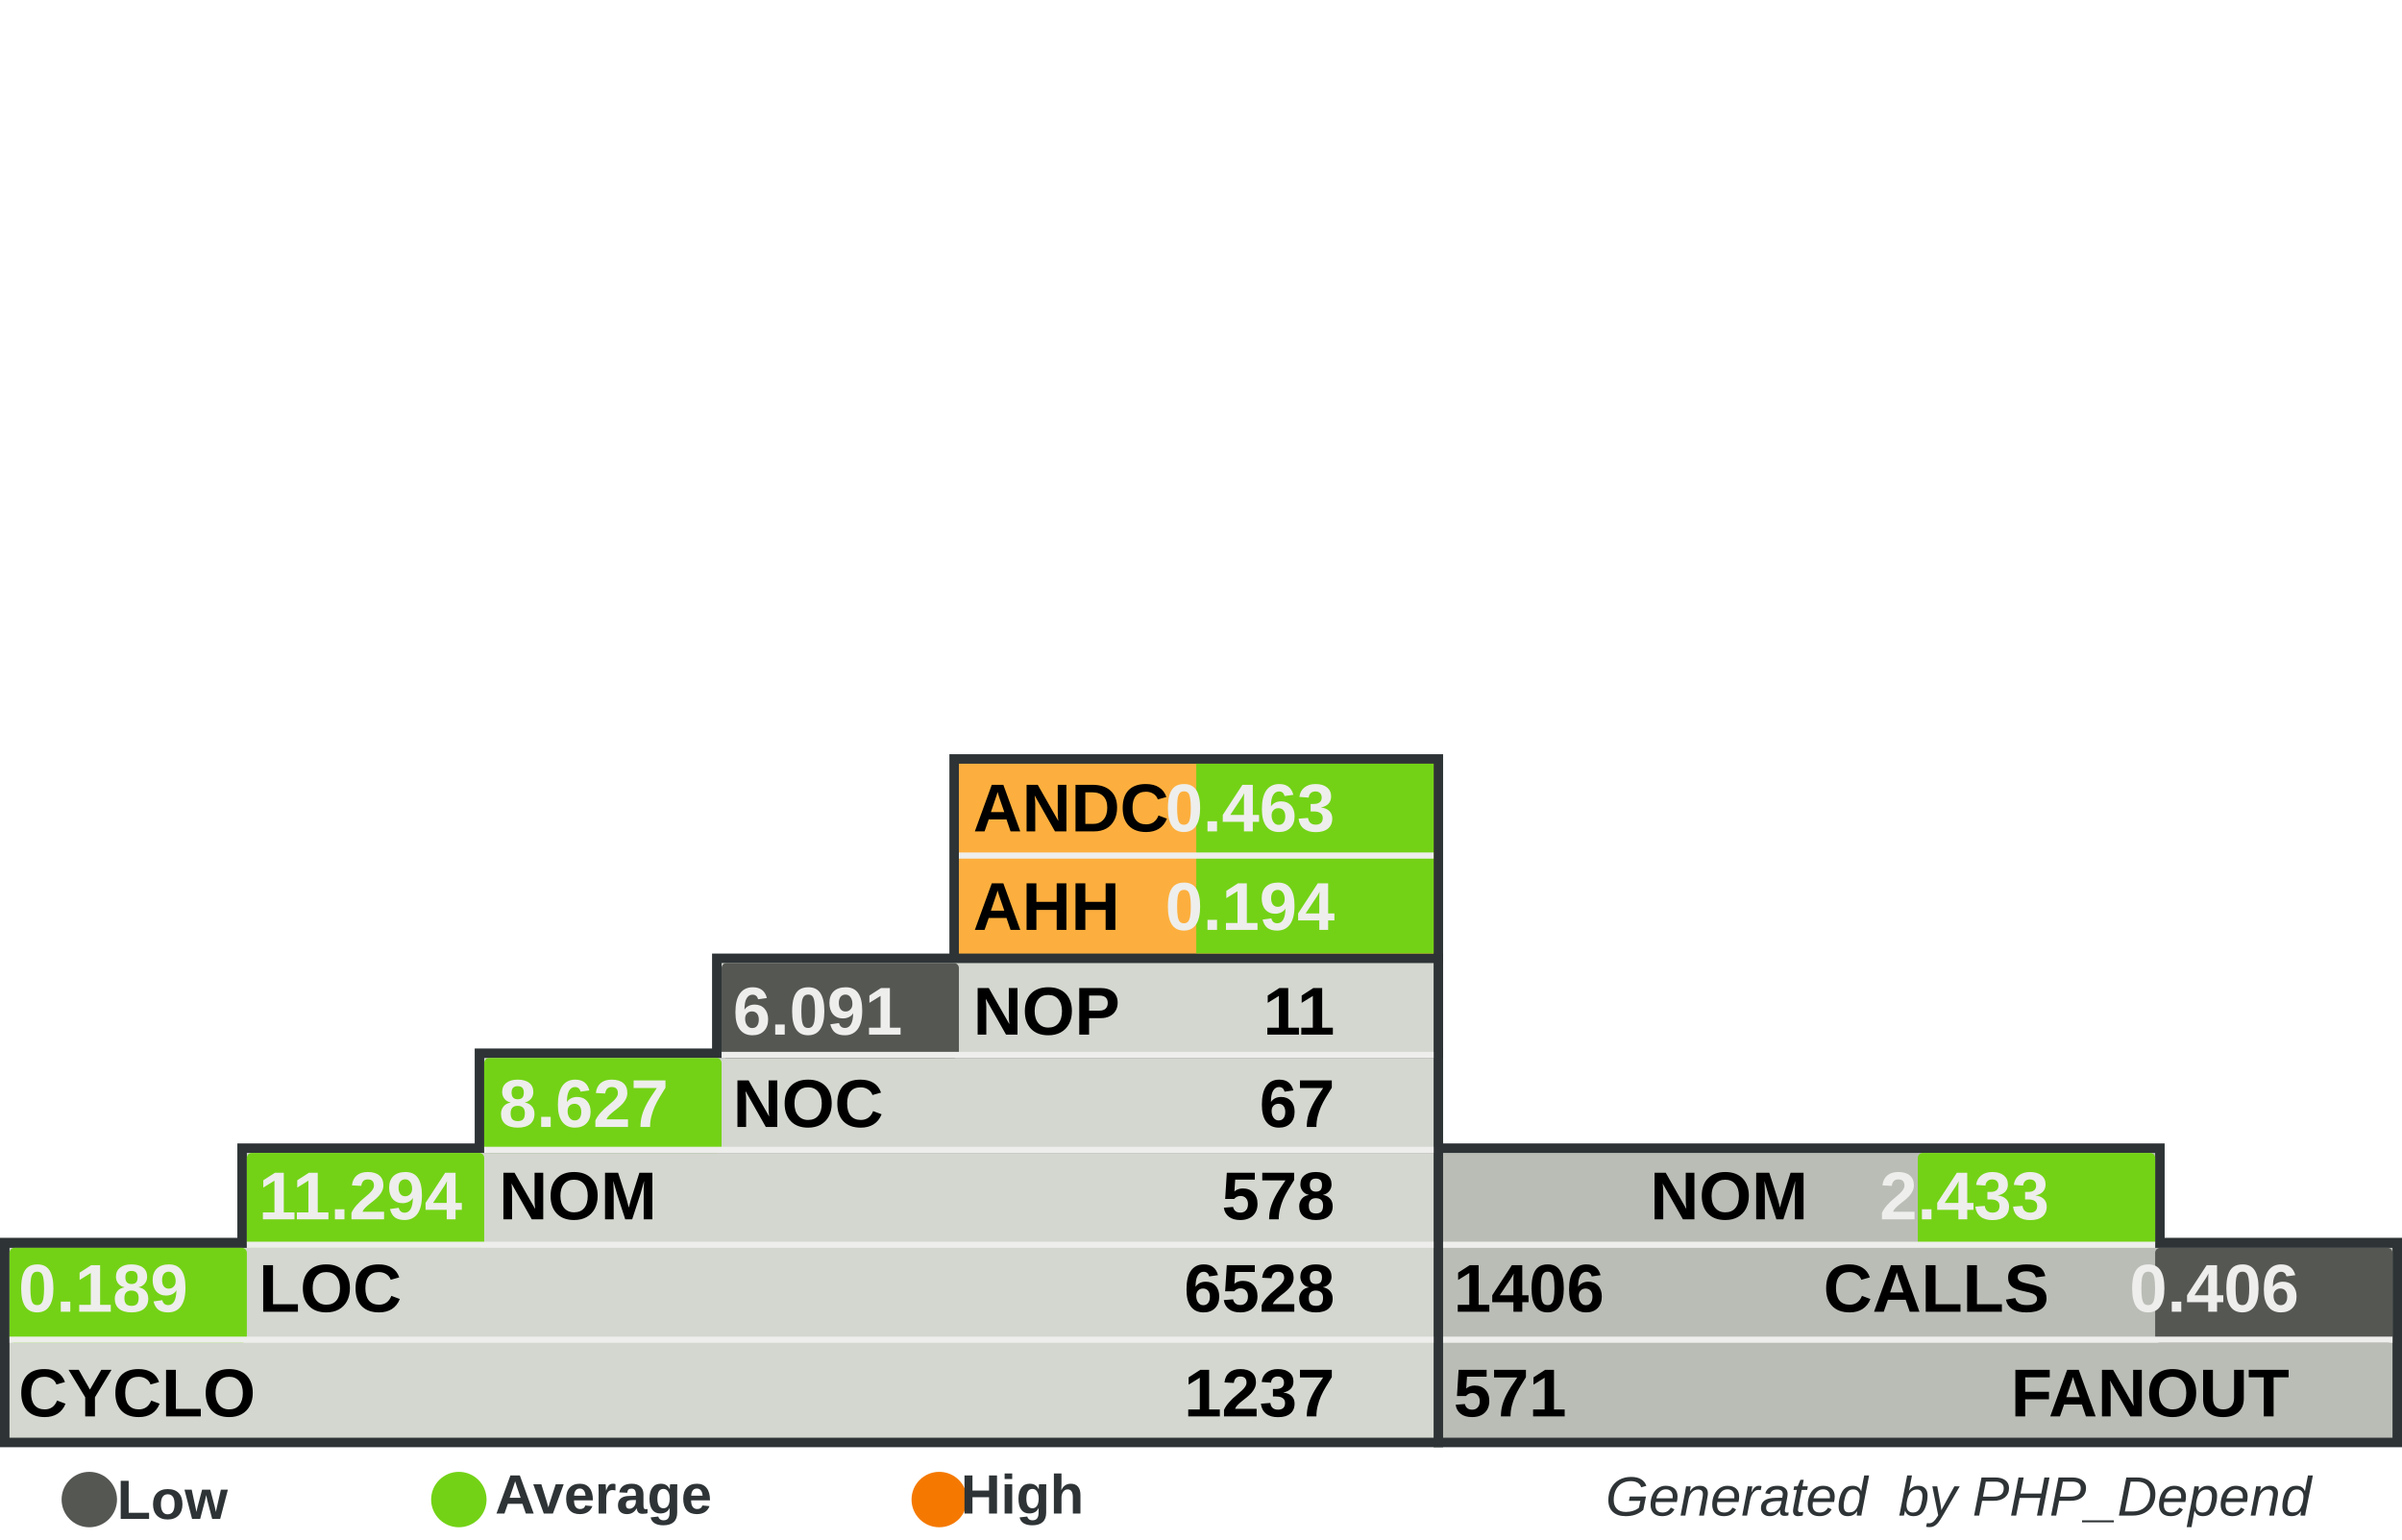
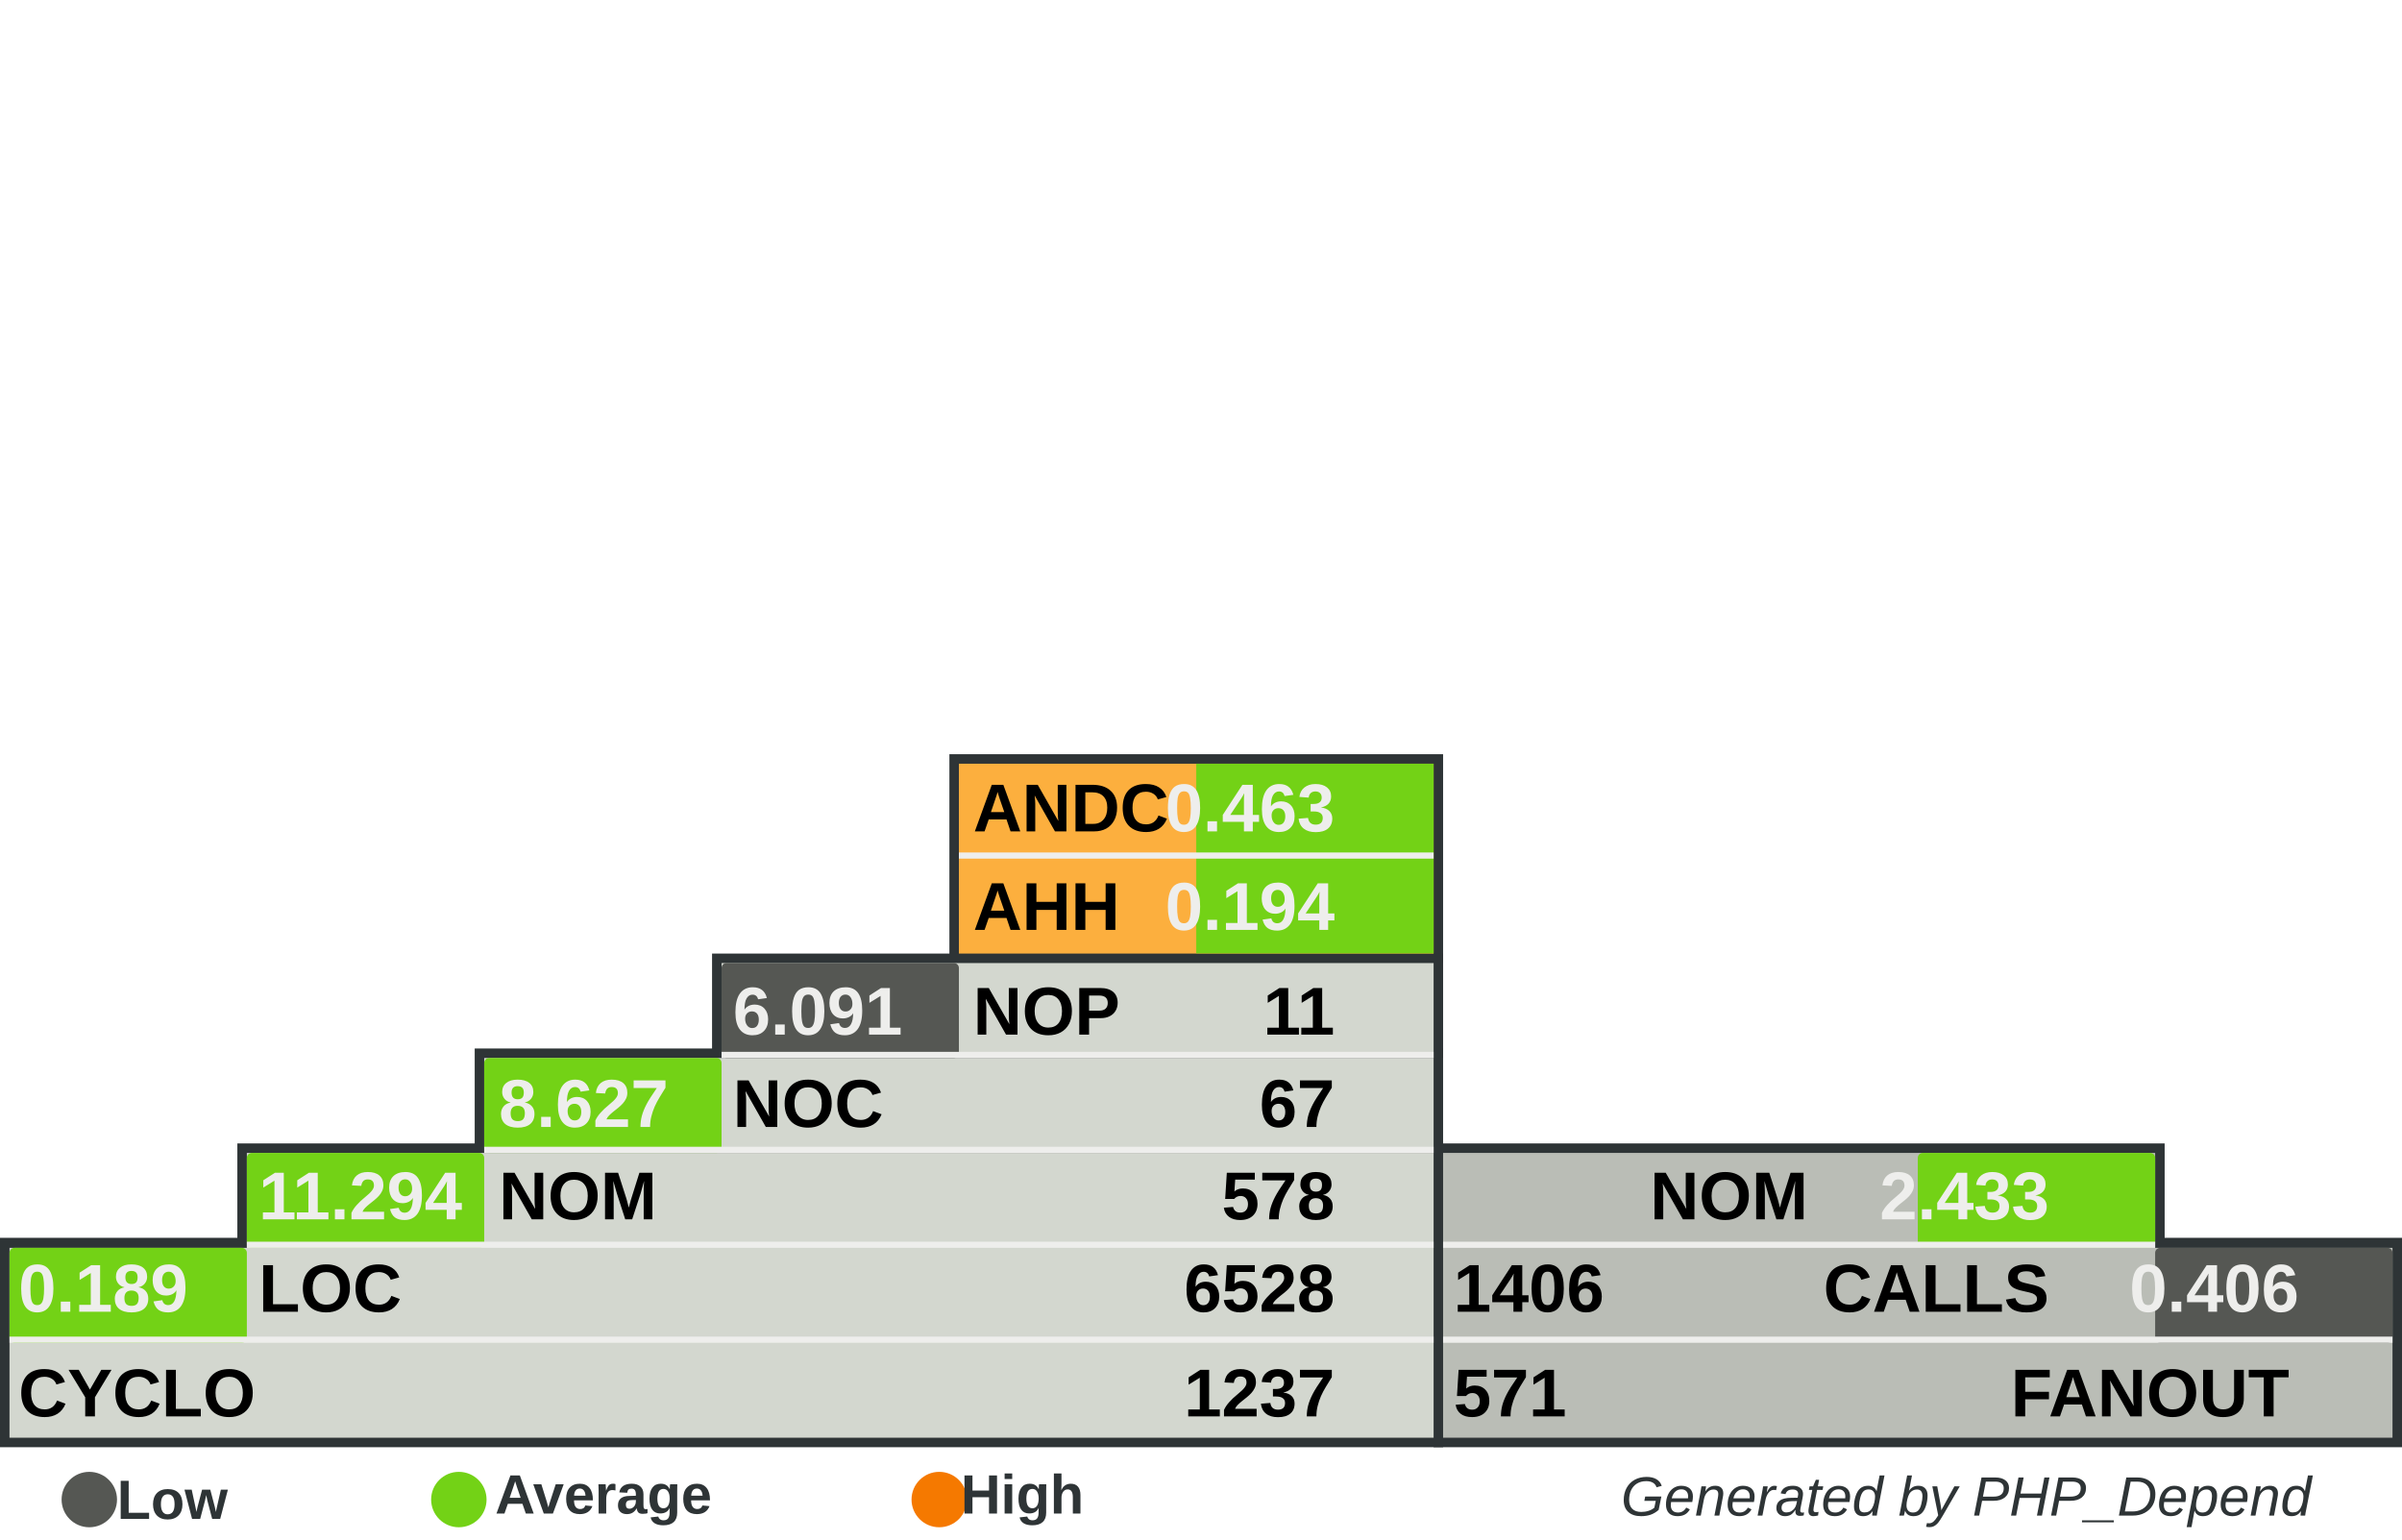
- <svg xmlns="http://www.w3.org/2000/svg" width="390" height="250" id="svg5110" version="1.0">
-   <defs id="defs5112">
-     </defs>
+ <svg xmlns="http://www.w3.org/2000/svg" id="svg5110" width="390" height="250" version="1.0">
  <g id="layer1">
-     <rect style="fill:#555753" width="0" height="0" x="0" y="0" rx="0" ry="0" id="rect8982" xml:id="threshold.low" />
-     <rect style="fill:#73d216" width="0" height="0" x="0" y="0" rx="0" ry="0" id="rect8983" xml:id="threshold.average" />
-     <rect style="fill:#f57900" width="0" height="0" x="0" y="0" rx="0" ry="0" id="rect2834" xml:id="threshold.high" />
+     <rect style="fill:#555753" id="rect8982" width="0" height="0" x="0" y="0" rx="0" ry="0" xml:id="threshold.low" />
+     <rect style="fill:#73d216" id="rect8983" width="0" height="0" x="0" y="0" rx="0" ry="0" xml:id="threshold.average" />
+     <rect style="fill:#f57900" id="rect2834" width="0" height="0" x="0" y="0" rx="0" ry="0" xml:id="threshold.high" />
    <rect style="opacity:1;fill:#2e3436;fill-opacity:1;stroke:none;stroke-width:1;stroke-miterlimit:4;stroke-dasharray:none;stroke-opacity:1" id="rect4954" width="118.696" height="16.957" x="232.767" y="185.672" rx="2.978" ry="0" />
    <rect style="opacity:1;fill:#2e3436;fill-opacity:1;stroke:none;stroke-width:1;stroke-miterlimit:4;stroke-dasharray:none;stroke-opacity:1" id="rect4956" width="157.233" height="34" x="232.767" y="201" rx="3.945" ry="0" />
    <rect style="opacity:1;fill:#2e3436;fill-opacity:1;stroke:none;stroke-width:1;stroke-miterlimit:4;stroke-dasharray:none;stroke-opacity:1" id="rect4958" width="80.158" height="33.913" x="154.15" y="122.47" rx="2.011" ry="0" />
    <rect style="opacity:1;fill:#2e3436;fill-opacity:1;stroke:none;stroke-width:1;stroke-miterlimit:4;stroke-dasharray:none;stroke-opacity:1" id="rect4960" width="234.308" height="34" x="0" y="201" rx="5.879" ry="0" />
    <rect style="opacity:1;fill:#2e3436;fill-opacity:1;stroke:none;stroke-width:1;stroke-miterlimit:4;stroke-dasharray:none;stroke-opacity:1" id="rect4962" width="195.771" height="16.957" x="38.538" y="185.672" rx="4.912" ry="0" />
    <rect style="opacity:1;fill:#2e3436;fill-opacity:1;stroke:none;stroke-width:1;stroke-miterlimit:4;stroke-dasharray:none;stroke-opacity:1" id="rect4964" width="157.233" height="16.957" x="77.075" y="170.257" rx="3.945" ry="0" />
    <rect style="opacity:1;fill:#2e3436;fill-opacity:1;stroke:none;stroke-width:1;stroke-miterlimit:4;stroke-dasharray:none;stroke-opacity:1" id="rect4966" width="118.696" height="16.957" x="115.613" y="154.842" rx="2.978" ry="0" />
    <rect style="opacity:1;fill:#d3d7cf;fill-opacity:1;stroke:none;stroke-width:1;stroke-miterlimit:4;stroke-dasharray:none;stroke-opacity:1" id="rect4968" width="231.225" height="30.83" x="1.542" y="202.628" rx="5.801" ry="0" />
    <rect style="opacity:1;fill:#d3d7cf;fill-opacity:1;stroke:none;stroke-width:1;stroke-miterlimit:4;stroke-dasharray:none;stroke-opacity:1" id="rect4970" width="192.688" height="15.415" x="40.079" y="187.214" rx="4.834" ry="0" />
    <rect style="opacity:1;fill:#d3d7cf;fill-opacity:1;stroke:none;stroke-width:1;stroke-miterlimit:4;stroke-dasharray:none;stroke-opacity:1" id="rect4972" width="154.15" height="15.415" x="78.617" y="171.798" rx="3.868" ry="0" />
    <rect style="opacity:1;fill:#d3d7cf;fill-opacity:1;stroke:none;stroke-width:1;stroke-miterlimit:4;stroke-dasharray:none;stroke-opacity:1" id="rect4974" width="115.613" height="15.415" x="117.154" y="156.383" rx="2.901" ry="0" />
    <rect style="opacity:1;fill:#fcaf3e;fill-opacity:1;stroke:none;stroke-width:1;stroke-miterlimit:4;stroke-dasharray:none;stroke-opacity:1" id="rect4976" width="77.075" height="30.83" x="155.692" y="124.012" rx="1.934" ry="0" />
    <rect style="opacity:1;fill:#babdb6;fill-opacity:1;stroke:none;stroke-width:1;stroke-miterlimit:4;stroke-dasharray:none;stroke-opacity:1" id="rect4978" width="154.15" height="30.83" x="234.308" y="202.628" rx="3.868" ry="0" />
    <rect style="opacity:1;fill:#babdb6;fill-opacity:1;stroke:none;stroke-width:1;stroke-miterlimit:4;stroke-dasharray:none;stroke-opacity:1" id="rect4980" width="115.613" height="15.415" x="234.308" y="187.213" rx="2.901" ry="0" />
-     <rect style="opacity:1;fill:#73d216;fill-opacity:1;stroke:none;stroke-width:1;stroke-miterlimit:4;stroke-dasharray:none;stroke-opacity:1" id="rect4982" xml:id="rect.andc" width="38.538" height="15.43" x="194.229" y="124.012" rx="0.967" ry="0" />
-     <rect style="opacity:1;fill:#73d216;fill-opacity:1;stroke:none;stroke-width:1;stroke-miterlimit:4;stroke-dasharray:none;stroke-opacity:1" id="rect2851" xml:id="rect.ahh" width="38.538" height="15.4" x="194.229" y="139.412" rx="0.967" ry="0" />
-     <rect style="opacity:1;fill:#555753;fill-opacity:1;stroke:none;stroke-width:1;stroke-miterlimit:4;stroke-dasharray:none;stroke-opacity:1" id="rect4984" xml:id="rect.noc-nop" width="38.538" height="15.415" x="117.154" y="156.383" rx="0.806" />
-     <rect style="opacity:1;fill:#73d216;fill-opacity:1;stroke:none;stroke-width:1;stroke-miterlimit:4;stroke-dasharray:none;stroke-opacity:1" id="rect4986" xml:id="rect.nom-noc" width="38.538" height="15.415" x="78.617" y="171.798" rx="0.806" />
-     <rect style="opacity:1;fill:#73d216;fill-opacity:1;stroke:none;stroke-width:1;stroke-miterlimit:4;stroke-dasharray:none;stroke-opacity:1" id="rect4988" xml:id="rect.loc-nom" width="38.538" height="15.415" x="40.079" y="187.213" rx="0.806" />
-     <rect style="opacity:1;fill:#73d216;fill-opacity:1;stroke:none;stroke-width:1;stroke-miterlimit:4;stroke-dasharray:none;stroke-opacity:1" id="rect4990" xml:id="rect.cyclo-loc" width="38.538" height="15.415" x="1.542" y="202.628" rx="0.806" />
-     <rect style="opacity:1;fill:#73d216;fill-opacity:1;stroke:none;stroke-width:1;stroke-miterlimit:4;stroke-dasharray:none;stroke-opacity:1" id="rect4992" xml:id="rect.calls-nom" width="38.538" height="15.415" x="311.383" y="187.213" rx="0.806" />
-     <rect style="opacity:1;fill:#555753;fill-opacity:1;stroke:none;stroke-width:1;stroke-miterlimit:4;stroke-dasharray:none;stroke-opacity:1" id="rect4994" xml:id="rect.fanout-calls" width="38.538" height="15.415" x="349.921" y="202.628" rx="0.806" />
+     <rect style="opacity:1;fill:#73d216;fill-opacity:1;stroke:none;stroke-width:1;stroke-miterlimit:4;stroke-dasharray:none;stroke-opacity:1" id="rect4982" width="38.538" height="15.43" x="194.229" y="124.012" rx=".967" ry="0" xml:id="rect.andc" />
+     <rect style="opacity:1;fill:#73d216;fill-opacity:1;stroke:none;stroke-width:1;stroke-miterlimit:4;stroke-dasharray:none;stroke-opacity:1" id="rect2851" width="38.538" height="15.4" x="194.229" y="139.412" rx=".967" ry="0" xml:id="rect.ahh" />
+     <rect style="opacity:1;fill:#555753;fill-opacity:1;stroke:none;stroke-width:1;stroke-miterlimit:4;stroke-dasharray:none;stroke-opacity:1" id="rect4984" width="38.538" height="15.415" x="117.154" y="156.383" rx=".806" xml:id="rect.noc-nop" />
+     <rect style="opacity:1;fill:#73d216;fill-opacity:1;stroke:none;stroke-width:1;stroke-miterlimit:4;stroke-dasharray:none;stroke-opacity:1" id="rect4986" width="38.538" height="15.415" x="78.617" y="171.798" rx=".806" xml:id="rect.nom-noc" />
+     <rect style="opacity:1;fill:#73d216;fill-opacity:1;stroke:none;stroke-width:1;stroke-miterlimit:4;stroke-dasharray:none;stroke-opacity:1" id="rect4988" width="38.538" height="15.415" x="40.079" y="187.213" rx=".806" xml:id="rect.loc-nom" />
+     <rect style="opacity:1;fill:#73d216;fill-opacity:1;stroke:none;stroke-width:1;stroke-miterlimit:4;stroke-dasharray:none;stroke-opacity:1" id="rect4990" width="38.538" height="15.415" x="1.542" y="202.628" rx=".806" xml:id="rect.cyclo-loc" />
+     <rect style="opacity:1;fill:#73d216;fill-opacity:1;stroke:none;stroke-width:1;stroke-miterlimit:4;stroke-dasharray:none;stroke-opacity:1" id="rect4992" width="38.538" height="15.415" x="311.383" y="187.213" rx=".806" xml:id="rect.calls-nom" />
+     <rect style="opacity:1;fill:#555753;fill-opacity:1;stroke:none;stroke-width:1;stroke-miterlimit:4;stroke-dasharray:none;stroke-opacity:1" id="rect4994" width="38.538" height="15.415" x="349.921" y="202.628" rx=".806" xml:id="rect.fanout-calls" />
    <rect style="opacity:1;fill:#eeeeec;fill-opacity:1;stroke:none;stroke-width:1;stroke-miterlimit:4;stroke-dasharray:none;stroke-opacity:1" id="rect4996" width="231.225" height="1" x="1.542" y="217.043" rx="5.801" ry="0" />
    <rect style="opacity:1;fill:#eeeeec;fill-opacity:1;stroke:none;stroke-width:1;stroke-miterlimit:4;stroke-dasharray:none;stroke-opacity:1" id="rect4998" width="192.688" height="1" x="40.079" y="201.628" rx="4.834" ry="0" />
    <rect style="opacity:1;fill:#eeeeec;fill-opacity:1;stroke:none;stroke-width:1;stroke-miterlimit:4;stroke-dasharray:none;stroke-opacity:1" id="rect5000" width="154.15" height="1" x="78.617" y="186.213" rx="3.868" ry="0" />
    <rect style="opacity:1;fill:#eeeeec;fill-opacity:1;stroke:none;stroke-width:1;stroke-miterlimit:4;stroke-dasharray:none;stroke-opacity:1" id="rect5002" width="115.613" height="1" x="117.154" y="170.798" rx="2.901" ry="0" />
    <rect style="opacity:1;fill:#eeeeec;fill-opacity:1;stroke:none;stroke-width:1;stroke-miterlimit:4;stroke-dasharray:none;stroke-opacity:1" id="rect5004" width="115.613" height="1" x="234.308" y="201.628" rx="2.901" ry="0" />
    <rect style="opacity:1;fill:#eeeeec;fill-opacity:1;stroke:none;stroke-width:1;stroke-miterlimit:4;stroke-dasharray:none;stroke-opacity:1" id="rect5006" width="154.15" height="1" x="234.308" y="217.043" rx="3.868" ry="0" />
    <rect style="opacity:1;fill:#eeeeec;fill-opacity:1;stroke:none;stroke-width:1;stroke-miterlimit:4;stroke-dasharray:none;stroke-opacity:1" id="rect5008" width="77.075" height="1" x="155.692" y="138.427" rx="1.934" ry="0" />
-     <text xml:space="preserve" style="font-size:11px;font-style:normal;font-variant:normal;font-weight:bold;font-stretch:normal;fill:#000000;fill-opacity:1;stroke:none;stroke-width:1px;stroke-linecap:butt;stroke-linejoin:miter;stroke-opacity:1;font-family:Arial" x="158" y="135" title="Average Number of Derived Classes" id="text5010">
+     <text xml:space="preserve" style="font-size:11px;font-style:normal;font-variant:normal;font-weight:700;font-stretch:normal;fill:#000;fill-opacity:1;stroke:none;stroke-width:1px;stroke-linecap:butt;stroke-linejoin:miter;stroke-opacity:1;font-family:Arial" id="text5010" x="158" y="135" title="Average Number of Derived Classes">
      <tspan id="tspan5012" x="158" y="135">ANDC</tspan>
    </text>
-     <text xml:space="preserve" style="font-size:11px;font-style:normal;font-variant:normal;font-weight:bold;font-stretch:normal;fill:#000000;fill-opacity:1;stroke:none;stroke-width:1px;stroke-linecap:butt;stroke-linejoin:miter;stroke-opacity:1;font-family:Arial" x="158" y="151" title="Average Hierarchy Height" id="text5014">
+     <text xml:space="preserve" style="font-size:11px;font-style:normal;font-variant:normal;font-weight:700;font-stretch:normal;fill:#000;fill-opacity:1;stroke:none;stroke-width:1px;stroke-linecap:butt;stroke-linejoin:miter;stroke-opacity:1;font-family:Arial" id="text5014" x="158" y="151" title="Average Hierarchy Height">
      <tspan id="tspan5016" x="158" y="151">AHH</tspan>
    </text>
-     <text xml:space="preserve" style="font-size:11px;font-style:normal;font-variant:normal;font-weight:bold;font-stretch:normal;fill:#000000;fill-opacity:1;stroke:none;stroke-width:1px;stroke-linecap:butt;stroke-linejoin:miter;stroke-opacity:1;font-family:Arial" x="158" y="168" title="Number Of Packages" id="text5018">
+     <text xml:space="preserve" style="font-size:11px;font-style:normal;font-variant:normal;font-weight:700;font-stretch:normal;fill:#000;fill-opacity:1;stroke:none;stroke-width:1px;stroke-linecap:butt;stroke-linejoin:miter;stroke-opacity:1;font-family:Arial" id="text5018" x="158" y="168" title="Number Of Packages">
      <tspan id="tspan5020" x="158" y="168">NOP</tspan>
    </text>
-     <text xml:space="preserve" style="font-size:11px;font-style:normal;font-variant:normal;font-weight:bold;font-stretch:normal;fill:#000000;fill-opacity:1;stroke:none;stroke-width:1px;stroke-linecap:butt;stroke-linejoin:miter;stroke-opacity:1;font-family:Arial" x="119" y="183" id="text5022" title="Number Of Classes" transform="scale(0.9999985,1.000001)">
+     <text xml:space="preserve" style="font-size:11px;font-style:normal;font-variant:normal;font-weight:700;font-stretch:normal;fill:#000;fill-opacity:1;stroke:none;stroke-width:1px;stroke-linecap:butt;stroke-linejoin:miter;stroke-opacity:1;font-family:Arial" id="text5022" x="119" y="183" title="Number Of Classes" transform="scale(0.9999985,1.000001)">
      <tspan id="tspan5024" x="119" y="183">NOC</tspan>
    </text>
-     <text xml:space="preserve" style="font-size:11px;font-style:normal;font-variant:normal;font-weight:bold;font-stretch:normal;fill:#000000;fill-opacity:1;stroke:none;stroke-width:1px;stroke-linecap:butt;stroke-linejoin:miter;stroke-opacity:1;font-family:Arial" x="81" y="198" id="text5026" title="Number Of Methods (Methods+Functions)" transform="scale(0.9999985,1.000001)">
+     <text xml:space="preserve" style="font-size:11px;font-style:normal;font-variant:normal;font-weight:700;font-stretch:normal;fill:#000;fill-opacity:1;stroke:none;stroke-width:1px;stroke-linecap:butt;stroke-linejoin:miter;stroke-opacity:1;font-family:Arial" id="text5026" x="81" y="198" title="Number Of Methods (Methods+Functions)" transform="scale(0.9999985,1.000001)">
      <tspan id="tspan5028" x="81" y="198">NOM</tspan>
    </text>
-     <text xml:space="preserve" style="font-size:11px;font-style:normal;font-variant:normal;font-weight:bold;font-stretch:normal;fill:#000000;fill-opacity:1;stroke:none;stroke-width:1px;stroke-linecap:butt;stroke-linejoin:miter;stroke-opacity:1;font-family:Arial" x="42" y="213" id="text5030" title="Lines Of Code (Non Comment and Non Whitespace Lines)" transform="scale(0.9999985,1.000001)">
+     <text xml:space="preserve" style="font-size:11px;font-style:normal;font-variant:normal;font-weight:700;font-stretch:normal;fill:#000;fill-opacity:1;stroke:none;stroke-width:1px;stroke-linecap:butt;stroke-linejoin:miter;stroke-opacity:1;font-family:Arial" id="text5030" x="42" y="213" title="Lines Of Code (Non Comment and Non Whitespace Lines)" transform="scale(0.9999985,1.000001)">
      <tspan id="tspan5032" x="42" y="213">LOC</tspan>
    </text>
-     <text xml:space="preserve" style="font-size:11px;font-style:normal;font-variant:normal;font-weight:bold;font-stretch:normal;fill:#000000;fill-opacity:1;stroke:none;stroke-width:1px;stroke-linecap:butt;stroke-linejoin:miter;stroke-opacity:1;font-family:Arial" x="3" y="230" id="text5034" title="Cyclomatic Complexity" transform="scale(0.9999985,1.000001)">
+     <text xml:space="preserve" style="font-size:11px;font-style:normal;font-variant:normal;font-weight:700;font-stretch:normal;fill:#000;fill-opacity:1;stroke:none;stroke-width:1px;stroke-linecap:butt;stroke-linejoin:miter;stroke-opacity:1;font-family:Arial" id="text5034" x="3" y="230" title="Cyclomatic Complexity" transform="scale(0.9999985,1.000001)">
      <tspan id="tspan5036" x="3" y="230">CYCLO</tspan>
    </text>
-     <text xml:space="preserve" style="font-size:11px;font-style:normal;font-variant:normal;font-weight:bold;font-stretch:normal;text-align:end;text-anchor:end;fill:#000000;fill-opacity:1;stroke:none;stroke-width:1px;stroke-linecap:butt;stroke-linejoin:miter;stroke-opacity:1;font-family:Arial" x="308.858" y="198" id="text5038" title="Number Of Methods" transform="scale(0.9999985,1.000001)">
+     <text xml:space="preserve" style="font-size:11px;font-style:normal;font-variant:normal;font-weight:700;font-stretch:normal;text-align:end;text-anchor:end;fill:#000;fill-opacity:1;stroke:none;stroke-width:1px;stroke-linecap:butt;stroke-linejoin:miter;stroke-opacity:1;font-family:Arial" id="text5038" x="308.858" y="198" title="Number Of Methods" transform="scale(0.9999985,1.000001)">
      <tspan id="tspan5040" x="308.858" y="198">NOM</tspan>
    </text>
-     <text xml:space="preserve" style="font-size:11px;font-style:normal;font-variant:normal;font-weight:bold;font-stretch:normal;text-anchor:end;fill:#000000;fill-opacity:1;stroke:none;stroke-width:1px;stroke-linecap:butt;stroke-linejoin:miter;stroke-opacity:1;font-family:Arial" x="348" y="213" id="text5042" title="Number of Operation Calls" transform="scale(0.9999985,1.000001)">
+     <text xml:space="preserve" style="font-size:11px;font-style:normal;font-variant:normal;font-weight:700;font-stretch:normal;text-anchor:end;fill:#000;fill-opacity:1;stroke:none;stroke-width:1px;stroke-linecap:butt;stroke-linejoin:miter;stroke-opacity:1;font-family:Arial" id="text5042" x="348" y="213" title="Number of Operation Calls" transform="scale(0.9999985,1.000001)">
      <tspan id="tspan5044" x="348" y="213">CALLS</tspan>
    </text>
-     <text xml:space="preserve" style="font-size:11px;font-style:normal;font-variant:normal;font-weight:bold;font-stretch:normal;text-anchor:end;fill:#000000;fill-opacity:1;stroke:none;stroke-width:1px;stroke-linecap:butt;stroke-linejoin:miter;stroke-opacity:1;font-family:Arial" x="387" y="230" id="text5046" title="Number of Called Classes" transform="scale(0.9999985,1.000001)">
+     <text xml:space="preserve" style="font-size:11px;font-style:normal;font-variant:normal;font-weight:700;font-stretch:normal;text-anchor:end;fill:#000;fill-opacity:1;stroke:none;stroke-width:1px;stroke-linecap:butt;stroke-linejoin:miter;stroke-opacity:1;font-family:Arial" id="text5046" x="387" y="230" title="Number of Called Classes" transform="scale(0.9999985,1.000001)">
      <tspan id="tspan5048" x="387" y="230">FANOUT</tspan>
    </text>
-     <text xml:space="preserve" style="font-size:11px;font-style:normal;font-variant:normal;font-weight:bold;font-stretch:normal;fill:#000000;fill-opacity:1;stroke:none;stroke-width:1px;stroke-linecap:butt;stroke-linejoin:miter;stroke-opacity:1;font-family:Arial" x="236" y="230" id="text5050" transform="scale(0.9999985,1.000001)">
-       <tspan id="tspan5052" xml:id="pdepend.fanout" x="236" y="230">571</tspan>
+     <text xml:space="preserve" style="font-size:11px;font-style:normal;font-variant:normal;font-weight:700;font-stretch:normal;fill:#000;fill-opacity:1;stroke:none;stroke-width:1px;stroke-linecap:butt;stroke-linejoin:miter;stroke-opacity:1;font-family:Arial" id="text5050" x="236" y="230" transform="scale(0.9999985,1.000001)">
+       <tspan id="tspan5052" x="236" y="230" xml:id="pdepend.fanout">571</tspan>
    </text>
-     <text xml:space="preserve" style="font-size:11px;font-style:normal;font-variant:normal;font-weight:bold;font-stretch:normal;fill:#000000;fill-opacity:1;stroke:none;stroke-width:1px;stroke-linecap:butt;stroke-linejoin:miter;stroke-opacity:1;font-family:Arial" x="236" y="213" id="text5054" transform="scale(0.9999985,1.000001)">
-       <tspan id="tspan5056" xml:id="pdepend.calls" x="236" y="213">1406</tspan>
+     <text xml:space="preserve" style="font-size:11px;font-style:normal;font-variant:normal;font-weight:700;font-stretch:normal;fill:#000;fill-opacity:1;stroke:none;stroke-width:1px;stroke-linecap:butt;stroke-linejoin:miter;stroke-opacity:1;font-family:Arial" id="text5054" x="236" y="213" transform="scale(0.9999985,1.000001)">
+       <tspan id="tspan5056" x="236" y="213" xml:id="pdepend.calls">1406</tspan>
    </text>
-     <text xml:space="preserve" style="font-size:11px;font-style:normal;font-variant:normal;font-weight:bold;font-stretch:normal;text-anchor:end;fill:#000000;fill-opacity:1;stroke:none;stroke-width:1px;stroke-linecap:butt;stroke-linejoin:miter;stroke-opacity:1;font-family:Arial" x="232" y="230" id="text5058" transform="scale(0.9999985,1.000001)">
-       <tspan id="tspan5060" xml:id="pdepend.cyclo" x="232" y="230">1237</tspan>
+     <text xml:space="preserve" style="font-size:11px;font-style:normal;font-variant:normal;font-weight:700;font-stretch:normal;text-anchor:end;fill:#000;fill-opacity:1;stroke:none;stroke-width:1px;stroke-linecap:butt;stroke-linejoin:miter;stroke-opacity:1;font-family:Arial" id="text5058" x="232" y="230" transform="scale(0.9999985,1.000001)">
+       <tspan id="tspan5060" x="232" y="230" xml:id="pdepend.cyclo">1237</tspan>
    </text>
-     <text xml:space="preserve" style="font-size:11px;font-style:normal;font-variant:normal;font-weight:bold;font-stretch:normal;text-anchor:end;fill:#000000;fill-opacity:1;stroke:none;stroke-width:1px;stroke-linecap:butt;stroke-linejoin:miter;stroke-opacity:1;font-family:Arial" x="232" y="213" id="text5062" transform="scale(0.9999985,1.000001)">
-       <tspan xml:id="pdepend.loc" id="tspan5064" x="232" y="213">6528</tspan>
+     <text xml:space="preserve" style="font-size:11px;font-style:normal;font-variant:normal;font-weight:700;font-stretch:normal;text-anchor:end;fill:#000;fill-opacity:1;stroke:none;stroke-width:1px;stroke-linecap:butt;stroke-linejoin:miter;stroke-opacity:1;font-family:Arial" id="text5062" x="232" y="213" transform="scale(0.9999985,1.000001)">
+       <tspan id="tspan5064" x="232" y="213" xml:id="pdepend.loc">6528</tspan>
    </text>
-     <text xml:space="preserve" style="font-size:11px;font-style:normal;font-variant:normal;font-weight:bold;font-stretch:normal;text-anchor:end;fill:#000000;fill-opacity:1;stroke:none;stroke-width:1px;stroke-linecap:butt;stroke-linejoin:miter;stroke-opacity:1;font-family:Arial" x="232" y="198" id="text5066" transform="scale(0.9999985,1.000001)">
-       <tspan id="tspan5068" xml:id="pdepend.nom" x="232" y="198">578</tspan>
+     <text xml:space="preserve" style="font-size:11px;font-style:normal;font-variant:normal;font-weight:700;font-stretch:normal;text-anchor:end;fill:#000;fill-opacity:1;stroke:none;stroke-width:1px;stroke-linecap:butt;stroke-linejoin:miter;stroke-opacity:1;font-family:Arial" id="text5066" x="232" y="198" transform="scale(0.9999985,1.000001)">
+       <tspan id="tspan5068" x="232" y="198" xml:id="pdepend.nom">578</tspan>
    </text>
-     <text xml:space="preserve" style="font-size:11px;font-style:normal;font-variant:normal;font-weight:bold;font-stretch:normal;text-anchor:end;fill:#000000;fill-opacity:1;stroke:none;stroke-width:1px;stroke-linecap:butt;stroke-linejoin:miter;stroke-opacity:1;font-family:Arial" x="232" y="168" id="text5070" transform="scale(0.9999985,1.000001)">
-       <tspan id="tspan5072" xml:id="pdepend.nop" x="232" y="168">11</tspan>
+     <text xml:space="preserve" style="font-size:11px;font-style:normal;font-variant:normal;font-weight:700;font-stretch:normal;text-anchor:end;fill:#000;fill-opacity:1;stroke:none;stroke-width:1px;stroke-linecap:butt;stroke-linejoin:miter;stroke-opacity:1;font-family:Arial" id="text5070" x="232" y="168" transform="scale(0.9999985,1.000001)">
+       <tspan id="tspan5072" x="232" y="168" xml:id="pdepend.nop">11</tspan>
    </text>
-     <text xml:space="preserve" style="font-size:11px;font-style:normal;font-variant:normal;font-weight:bold;font-stretch:normal;text-anchor:end;fill:#000000;fill-opacity:1;stroke:none;stroke-width:1px;stroke-linecap:butt;stroke-linejoin:miter;stroke-opacity:1;font-family:Arial" x="232" y="183" id="text5074" transform="scale(0.9999985,1.000001)">
-       <tspan id="tspan5076" xml:id="pdepend.noc" x="232" y="183">67</tspan>
+     <text xml:space="preserve" style="font-size:11px;font-style:normal;font-variant:normal;font-weight:700;font-stretch:normal;text-anchor:end;fill:#000;fill-opacity:1;stroke:none;stroke-width:1px;stroke-linecap:butt;stroke-linejoin:miter;stroke-opacity:1;font-family:Arial" id="text5074" x="232" y="183" transform="scale(0.9999985,1.000001)">
+       <tspan id="tspan5076" x="232" y="183" xml:id="pdepend.noc">67</tspan>
    </text>
-     <text xml:space="preserve" style="font-size:11px;font-style:normal;font-variant:normal;font-weight:bold;font-stretch:normal;text-anchor:end;fill:#eeeeec;fill-opacity:1;stroke:none;stroke-width:1px;stroke-linecap:butt;stroke-linejoin:miter;stroke-opacity:1;font-family:Arial" x="232" y="135" id="text5078" transform="scale(0.9999985,1.000001)">
-       <tspan id="tspan5080" xml:id="pdepend.andc" x="232" y="135">0.463</tspan>
+     <text xml:space="preserve" style="font-size:11px;font-style:normal;font-variant:normal;font-weight:700;font-stretch:normal;text-anchor:end;fill:#eeeeec;fill-opacity:1;stroke:none;stroke-width:1px;stroke-linecap:butt;stroke-linejoin:miter;stroke-opacity:1;font-family:Arial" id="text5078" x="232" y="135" transform="scale(0.9999985,1.000001)">
+       <tspan id="tspan5080" x="232" y="135" xml:id="pdepend.andc">0.463</tspan>
    </text>
-     <text xml:space="preserve" style="font-size:11px;font-style:normal;font-variant:normal;font-weight:bold;font-stretch:normal;text-anchor:end;fill:#eeeeec;fill-opacity:1;stroke:none;stroke-width:1px;stroke-linecap:butt;stroke-linejoin:miter;stroke-opacity:1;font-family:Arial" x="232" y="151" id="text5082" transform="scale(0.9999985,1.000001)">
-       <tspan id="tspan5084" xml:id="pdepend.ahh" x="232" y="151">0.194</tspan>
+     <text xml:space="preserve" style="font-size:11px;font-style:normal;font-variant:normal;font-weight:700;font-stretch:normal;text-anchor:end;fill:#eeeeec;fill-opacity:1;stroke:none;stroke-width:1px;stroke-linecap:butt;stroke-linejoin:miter;stroke-opacity:1;font-family:Arial" id="text5082" x="232" y="151" transform="scale(0.9999985,1.000001)">
+       <tspan id="tspan5084" x="232" y="151" xml:id="pdepend.ahh">0.194</tspan>
    </text>
-     <text xml:space="preserve" style="font-size:11px;font-style:normal;font-variant:normal;font-weight:bold;font-stretch:normal;fill:#eeeeec;fill-opacity:1;stroke:none;stroke-width:1px;stroke-linecap:butt;stroke-linejoin:miter;stroke-opacity:1;font-family:Arial" x="119" y="168" id="text5086" transform="scale(0.9999985,1.000001)">
-       <tspan id="tspan5088" xml:id="pdepend.noc-nop" x="119" y="168">6.091</tspan>
+     <text xml:space="preserve" style="font-size:11px;font-style:normal;font-variant:normal;font-weight:700;font-stretch:normal;fill:#eeeeec;fill-opacity:1;stroke:none;stroke-width:1px;stroke-linecap:butt;stroke-linejoin:miter;stroke-opacity:1;font-family:Arial" id="text5086" x="119" y="168" transform="scale(0.9999985,1.000001)">
+       <tspan id="tspan5088" x="119" y="168" xml:id="pdepend.noc-nop">6.091</tspan>
    </text>
-     <text xml:space="preserve" style="font-size:11px;font-style:normal;font-variant:normal;font-weight:bold;font-stretch:normal;fill:#eeeeec;fill-opacity:1;stroke:none;stroke-width:1px;stroke-linecap:butt;stroke-linejoin:miter;stroke-opacity:1;font-family:Arial" x="81" y="183" id="text5090" transform="scale(0.9999985,1.000001)">
-       <tspan id="tspan5092" xml:id="pdepend.nom-noc" x="81" y="183">8.627</tspan>
+     <text xml:space="preserve" style="font-size:11px;font-style:normal;font-variant:normal;font-weight:700;font-stretch:normal;fill:#eeeeec;fill-opacity:1;stroke:none;stroke-width:1px;stroke-linecap:butt;stroke-linejoin:miter;stroke-opacity:1;font-family:Arial" id="text5090" x="81" y="183" transform="scale(0.9999985,1.000001)">
+       <tspan id="tspan5092" x="81" y="183" xml:id="pdepend.nom-noc">8.627</tspan>
    </text>
-     <text xml:space="preserve" style="font-size:11px;font-style:normal;font-variant:normal;font-weight:bold;font-stretch:normal;fill:#eeeeec;fill-opacity:1;stroke:none;stroke-width:1px;stroke-linecap:butt;stroke-linejoin:miter;stroke-opacity:1;font-family:Arial" x="42" y="198" id="text5094" transform="scale(0.9999985,1.000001)">
-       <tspan id="tspan5096" xml:id="pdepend.loc-nom" x="42" y="198">11.294</tspan>
+     <text xml:space="preserve" style="font-size:11px;font-style:normal;font-variant:normal;font-weight:700;font-stretch:normal;fill:#eeeeec;fill-opacity:1;stroke:none;stroke-width:1px;stroke-linecap:butt;stroke-linejoin:miter;stroke-opacity:1;font-family:Arial" id="text5094" x="42" y="198" transform="scale(0.9999985,1.000001)">
+       <tspan id="tspan5096" x="42" y="198" xml:id="pdepend.loc-nom">11.294</tspan>
    </text>
-     <text xml:space="preserve" style="font-size:11px;font-style:normal;font-variant:normal;font-weight:bold;font-stretch:normal;fill:#eeeeec;fill-opacity:1;stroke:none;stroke-width:1px;stroke-linecap:butt;stroke-linejoin:miter;stroke-opacity:1;font-family:Arial" x="3" y="213" id="text5098" transform="scale(0.9999985,1.000001)">
-       <tspan id="tspan5100" xml:id="pdepend.cyclo-loc" x="3" y="213">0.189</tspan>
+     <text xml:space="preserve" style="font-size:11px;font-style:normal;font-variant:normal;font-weight:700;font-stretch:normal;fill:#eeeeec;fill-opacity:1;stroke:none;stroke-width:1px;stroke-linecap:butt;stroke-linejoin:miter;stroke-opacity:1;font-family:Arial" id="text5098" x="3" y="213" transform="scale(0.9999985,1.000001)">
+       <tspan id="tspan5100" x="3" y="213" xml:id="pdepend.cyclo-loc">0.189</tspan>
    </text>
-     <text xml:space="preserve" style="font-size:11px;font-style:normal;font-variant:normal;font-weight:bold;font-stretch:normal;text-anchor:end;fill:#eeeeec;fill-opacity:1;stroke:none;stroke-width:1px;stroke-linecap:butt;stroke-linejoin:miter;stroke-opacity:1;font-family:Arial" x="388.563" y="213" id="text5102" transform="scale(0.9999985,1.000001)">
-       <tspan id="tspan5104" xml:id="pdepend.fanout-calls" x="388.563" y="213">0.406</tspan>
+     <text xml:space="preserve" style="font-size:11px;font-style:normal;font-variant:normal;font-weight:700;font-stretch:normal;text-anchor:end;fill:#eeeeec;fill-opacity:1;stroke:none;stroke-width:1px;stroke-linecap:butt;stroke-linejoin:miter;stroke-opacity:1;font-family:Arial" id="text5102" x="388.563" y="213" transform="scale(0.9999985,1.000001)">
+       <tspan id="tspan5104" x="388.563" y="213" xml:id="pdepend.fanout-calls">0.406</tspan>
    </text>
-     <text xml:space="preserve" style="font-size:11px;font-style:normal;font-variant:normal;font-weight:bold;font-stretch:normal;text-anchor:end;fill:#eeeeec;fill-opacity:1;stroke:none;stroke-width:1px;stroke-linecap:butt;stroke-linejoin:miter;stroke-opacity:1;font-family:Arial" x="348" y="198" id="text5106" transform="scale(0.9999985,1.000001)">
-       <tspan id="tspan5108" xml:id="pdepend.calls-nom" x="348" y="198">2.433</tspan>
+     <text xml:space="preserve" style="font-size:11px;font-style:normal;font-variant:normal;font-weight:700;font-stretch:normal;text-anchor:end;fill:#eeeeec;fill-opacity:1;stroke:none;stroke-width:1px;stroke-linecap:butt;stroke-linejoin:miter;stroke-opacity:1;font-family:Arial" id="text5106" x="348" y="198" transform="scale(0.9999985,1.000001)">
+       <tspan id="tspan5108" x="348" y="198" xml:id="pdepend.calls-nom">2.433</tspan>
    </text>
-     <text xml:space="preserve" style="font-size:8px;font-style:normal;font-variant:normal;font-weight:bold;font-stretch:normal;text-align:end;text-anchor:end;fill:#2e3436;fill-opacity:1;stroke:none;stroke-width:1px;stroke-linecap:butt;stroke-linejoin:miter;stroke-opacity:1;font-family:Arial" x="386.395" y="246.106" id="text2692">
-       <tspan id="tspan2694" x="386.395" y="246.106" style="font-size:9px;font-style:italic;font-variant:normal;font-weight:normal;font-stretch:normal;text-align:end;text-anchor:end;fill:#2e3436;font-family:Arial;">Generated  by PHP_Depend</tspan>
+     <text xml:space="preserve" style="font-size:8px;font-style:normal;font-variant:normal;font-weight:700;font-stretch:normal;text-align:end;text-anchor:end;fill:#2e3436;fill-opacity:1;stroke:none;stroke-width:1px;stroke-linecap:butt;stroke-linejoin:miter;stroke-opacity:1;font-family:Arial" id="text2692" x="386.395" y="246.106">
+       <tspan id="tspan2694" x="386.395" y="246.106" style="font-size:9px;font-style:italic;font-variant:normal;font-weight:400;font-stretch:normal;text-align:end;text-anchor:end;fill:#2e3436;font-family:Arial">Generated by PHP_Depend</tspan>
    </text>
    <path style="opacity:1;fill:#555753;fill-opacity:1;stroke:none;stroke-width:1;stroke-miterlimit:4;stroke-dasharray:none;stroke-opacity:1" id="path3780" d="M 65.333,285.667 A 12,10.333 0 1 1 41.333,285.667 A 12,10.333 0 1 1 65.333,285.667 z" transform="matrix(0.375,0,0,0.4354839,-5.5,119.0968)" />
-     <text xml:space="preserve" style="font-size:8px;font-style:normal;font-weight:bold;text-align:center;text-anchor:middle;fill:#2e3436;fill-opacity:1;stroke:none;stroke-width:1px;stroke-linecap:butt;stroke-linejoin:miter;stroke-opacity:1;font-family:URW Chancery L;" x="32.387" y="246.642" id="text3782">
-       <tspan id="tspan3784" x="32.387" y="246.642" style="font-size:9px;font-style:normal;font-variant:normal;font-weight:bold;font-stretch:normal;fill:#2e3436;font-family:Arial;">Low</tspan>
+     <text xml:space="preserve" style="font-size:8px;font-style:normal;font-weight:700;text-align:center;text-anchor:middle;fill:#2e3436;fill-opacity:1;stroke:none;stroke-width:1px;stroke-linecap:butt;stroke-linejoin:miter;stroke-opacity:1;font-family:URW Chancery L" id="text3782" x="32.387" y="246.642">
+       <tspan id="tspan3784" x="32.387" y="246.642" style="font-size:9px;font-style:normal;font-variant:normal;font-weight:700;font-stretch:normal;fill:#2e3436;font-family:Arial">Low</tspan>
    </text>
    <path style="opacity:1;fill:#73d216;fill-opacity:1;stroke:none;stroke-width:1;stroke-miterlimit:4;stroke-dasharray:none;stroke-opacity:1" id="path3786" d="M 65.333,285.667 A 12,10.333 0 1 1 41.333,285.667 A 12,10.333 0 1 1 65.333,285.667 z" transform="matrix(0.375,0,0,0.4354839,54.5,119.0968)" />
-     <text xml:space="preserve" style="font-size:8px;font-style:normal;font-weight:bold;text-align:center;text-anchor:middle;fill:#2e3436;fill-opacity:1;stroke:none;stroke-width:1px;stroke-linecap:butt;stroke-linejoin:miter;stroke-opacity:1;font-family:URW Chancery L;" x="102.387" y="245.774" id="text3788">
-       <tspan id="tspan3790" x="102.387" y="245.774" style="font-size:9px;font-style:normal;font-variant:normal;font-weight:bold;font-stretch:normal;fill:#2e3436;font-family:Arial;">Average</tspan>
+     <text xml:space="preserve" style="font-size:8px;font-style:normal;font-weight:700;text-align:center;text-anchor:middle;fill:#2e3436;fill-opacity:1;stroke:none;stroke-width:1px;stroke-linecap:butt;stroke-linejoin:miter;stroke-opacity:1;font-family:URW Chancery L" id="text3788" x="102.387" y="245.774">
+       <tspan id="tspan3790" x="102.387" y="245.774" style="font-size:9px;font-style:normal;font-variant:normal;font-weight:700;font-stretch:normal;fill:#2e3436;font-family:Arial">Average</tspan>
    </text>
    <path style="opacity:1;fill:#f57900;fill-opacity:1;stroke:none;stroke-width:1;stroke-miterlimit:4;stroke-dasharray:none;stroke-opacity:1" id="path3792" d="M 65.333,285.667 A 12,10.333 0 1 1 41.333,285.667 A 12,10.333 0 1 1 65.333,285.667 z" transform="matrix(0.375,0,0,0.4354839,132.5,119.0968)" />
-     <text xml:space="preserve" style="font-size:8px;font-style:normal;font-weight:bold;text-align:center;text-anchor:middle;fill:#2e3436;fill-opacity:1;stroke:none;stroke-width:1px;stroke-linecap:butt;stroke-linejoin:miter;stroke-opacity:1;font-family:URW Chancery L;" x="170.387" y="245.774" id="text3794">
-       <tspan id="tspan3796" x="170.387" y="245.774" style="font-size:9px;font-style:normal;font-variant:normal;font-weight:bold;font-stretch:normal;fill:#2e3436;font-family:Arial;">High</tspan>
+     <text xml:space="preserve" style="font-size:8px;font-style:normal;font-weight:700;text-align:center;text-anchor:middle;fill:#2e3436;fill-opacity:1;stroke:none;stroke-width:1px;stroke-linecap:butt;stroke-linejoin:miter;stroke-opacity:1;font-family:URW Chancery L" id="text3794" x="170.387" y="245.774">
+       <tspan id="tspan3796" x="170.387" y="245.774" style="font-size:9px;font-style:normal;font-variant:normal;font-weight:700;font-stretch:normal;fill:#2e3436;font-family:Arial">High</tspan>
    </text>
  </g>
</svg>
